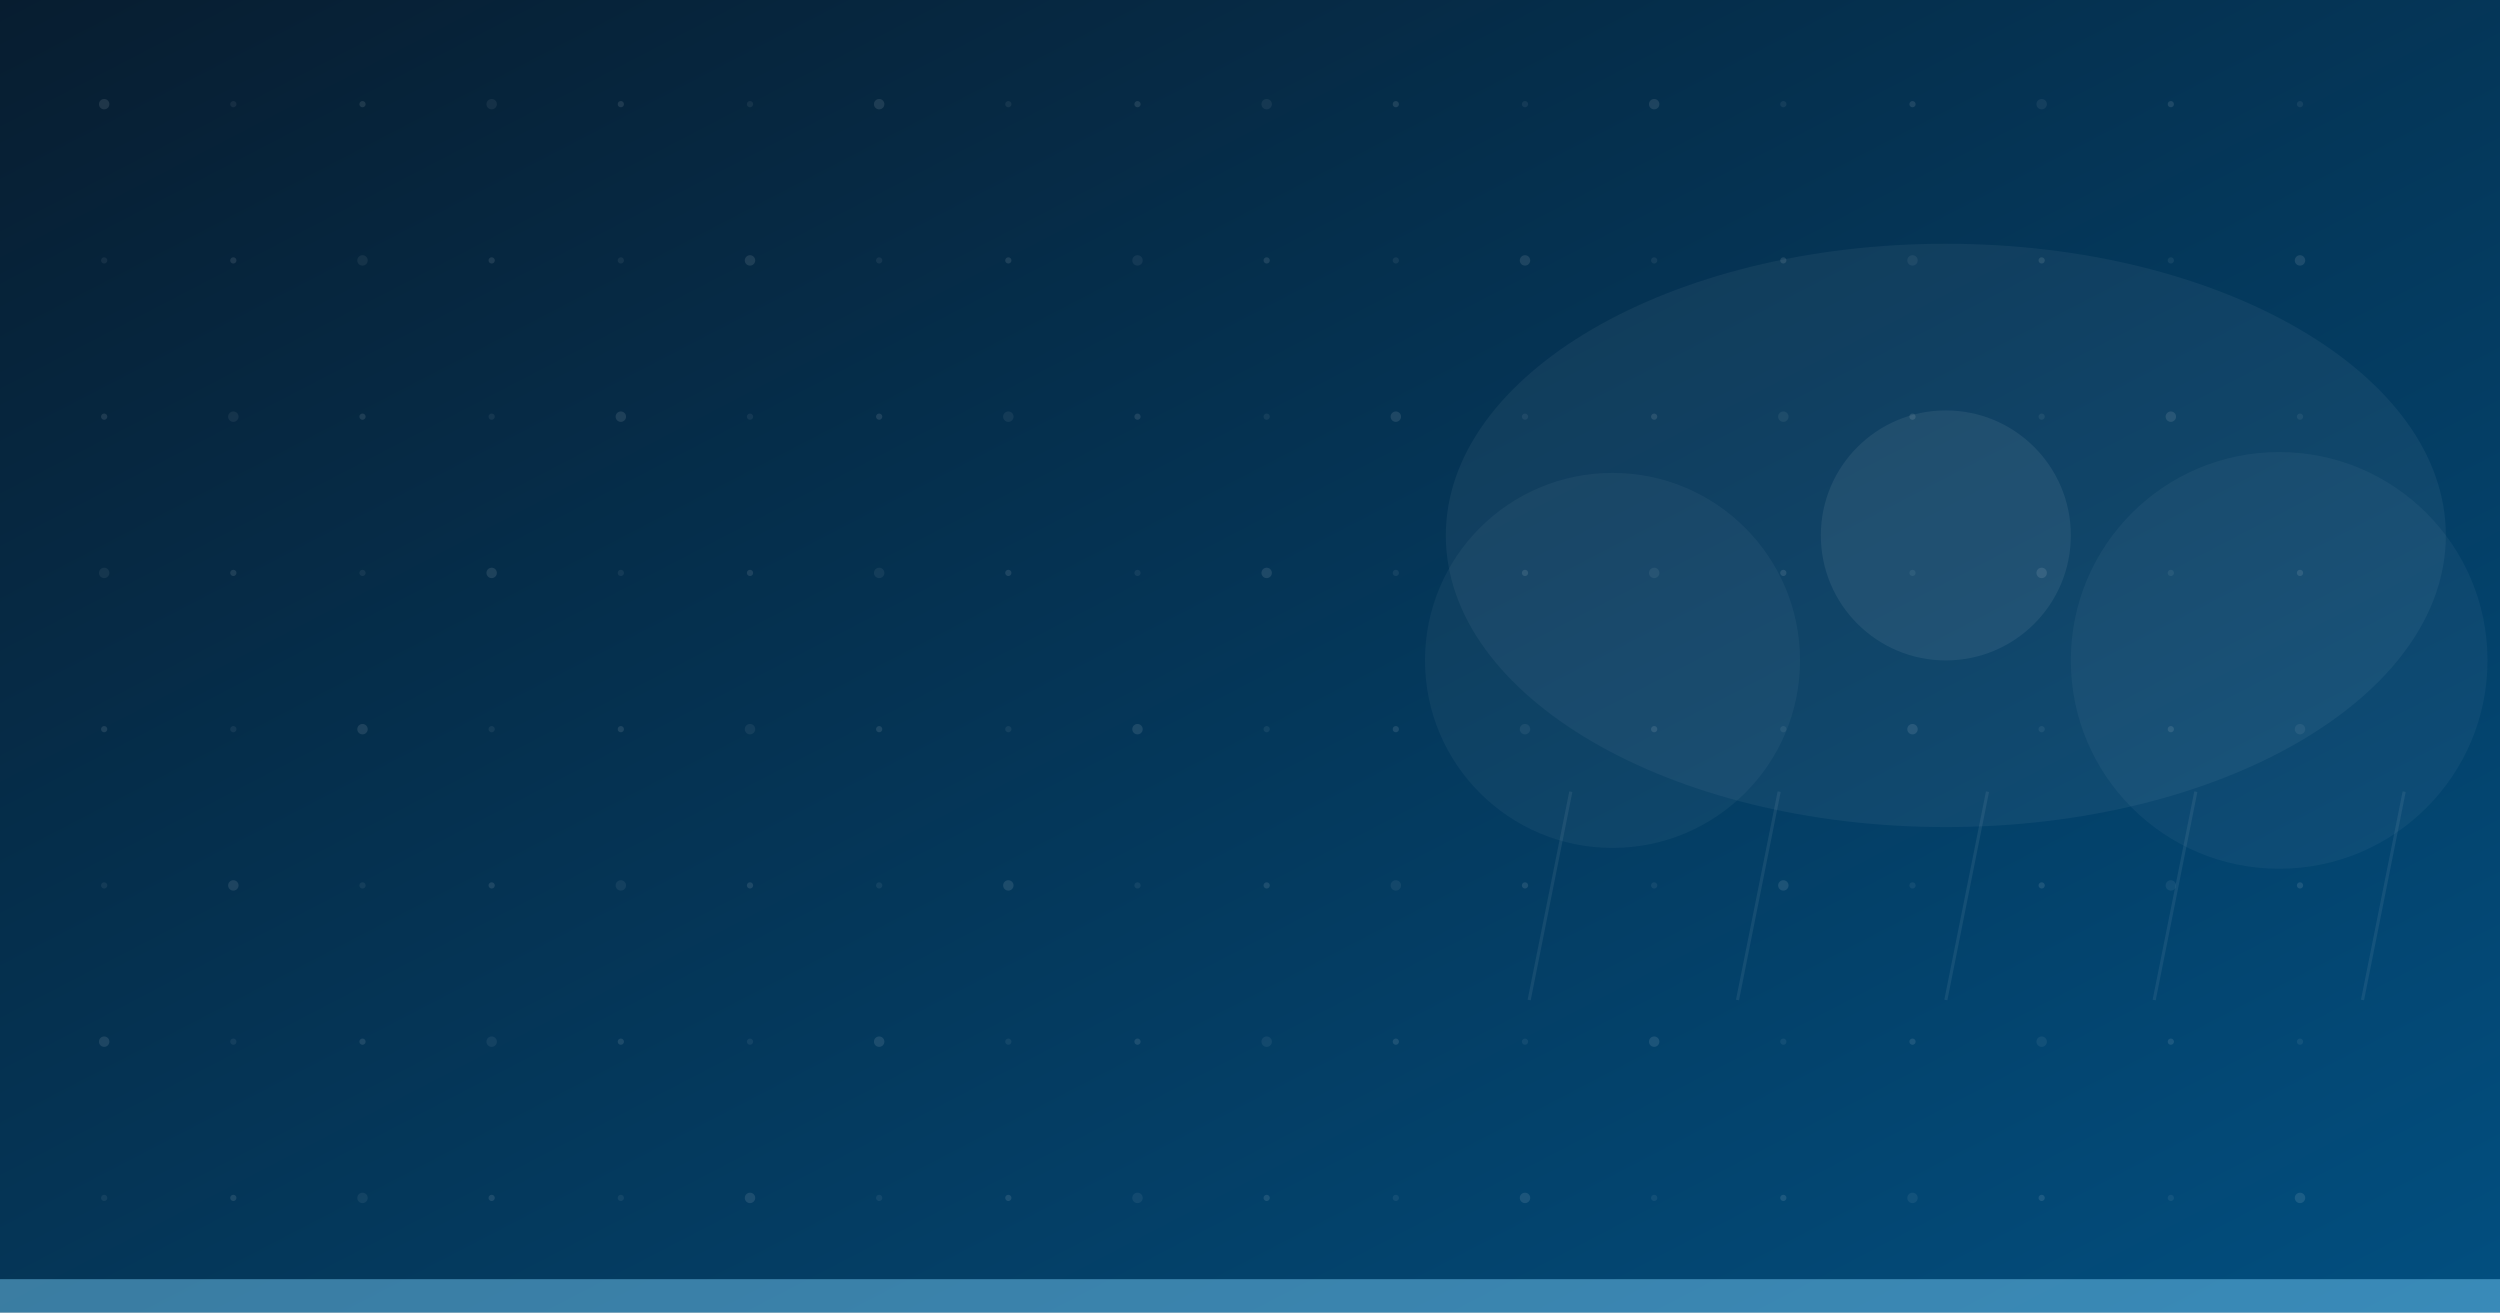
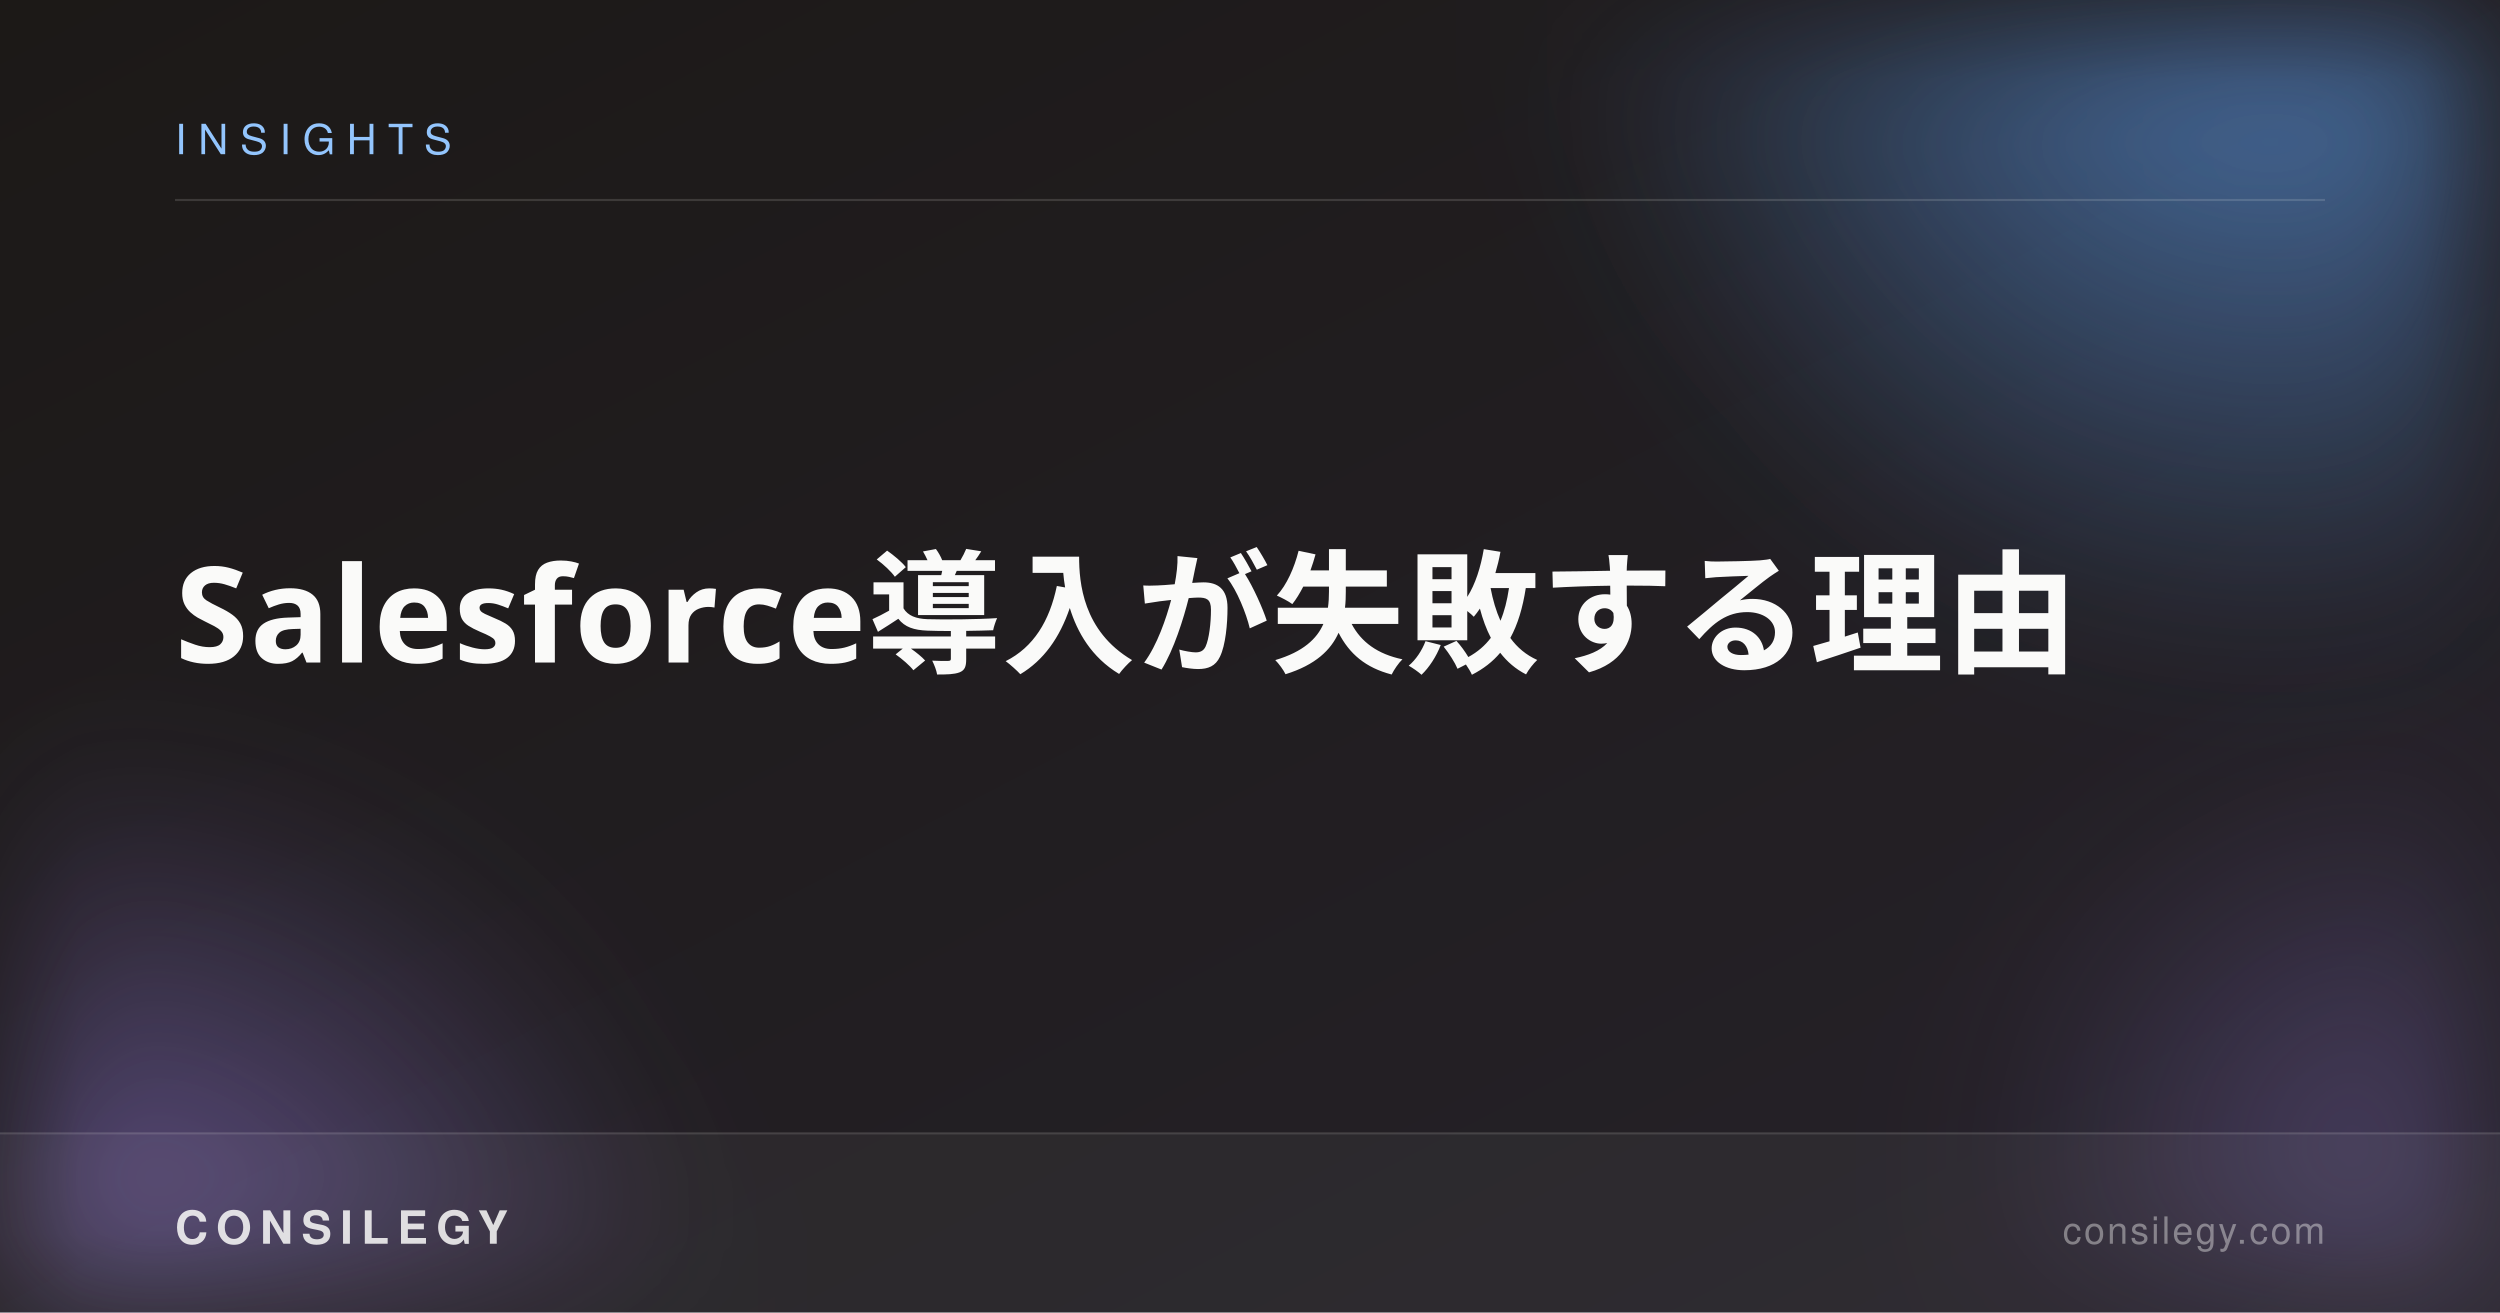
<svg xmlns="http://www.w3.org/2000/svg" viewBox="0 0 1200 630" width="1200" height="630">
  <defs>
    <linearGradient id="bg" x1="0%" y1="0%" x2="100%" y2="100%">
-       <stop offset="0%" stop-color="#071d30" />
-       <stop offset="100%" stop-color="#024f80" />
+       <stop offset="0%" stop-color="#1C1917" />
+       <stop offset="100%" stop-color="#26222A" />
    </linearGradient>
+     <radialGradient id="orbBlue" cx="50%" cy="50%" r="50%">
+       <stop offset="0%" stop-color="#60A5FA" stop-opacity="0.68" />
+       <stop offset="100%" stop-color="#60A5FA" stop-opacity="0" />
+     </radialGradient>
+     <radialGradient id="orbViolet" cx="50%" cy="50%" r="50%">
+       <stop offset="0%" stop-color="#A78BFA" stop-opacity="0.58" />
+       <stop offset="100%" stop-color="#A78BFA" stop-opacity="0" />
+     </radialGradient>
+     <filter id="soften" x="-50%" y="-50%" width="200%" height="200%">
+       <feGaussianBlur stdDeviation="40" />
+     </filter>
  </defs>
  <rect width="1200" height="630" fill="url(#bg)" />
-   <circle cx="50" cy="50" r="2.5" fill="white" opacity="0.1" />
-   <circle cx="112" cy="50" r="1.5" fill="white" opacity="0.06" />
-   <circle cx="174" cy="50" r="1.5" fill="white" opacity="0.1" />
-   <circle cx="236" cy="50" r="2.5" fill="white" opacity="0.06" />
-   <circle cx="298" cy="50" r="1.5" fill="white" opacity="0.1" />
-   <circle cx="360" cy="50" r="1.5" fill="white" opacity="0.06" />
-   <circle cx="422" cy="50" r="2.5" fill="white" opacity="0.1" />
-   <circle cx="484" cy="50" r="1.5" fill="white" opacity="0.06" />
-   <circle cx="546" cy="50" r="1.5" fill="white" opacity="0.1" />
-   <circle cx="608" cy="50" r="2.5" fill="white" opacity="0.06" />
-   <circle cx="670" cy="50" r="1.5" fill="white" opacity="0.1" />
-   <circle cx="732" cy="50" r="1.5" fill="white" opacity="0.06" />
-   <circle cx="794" cy="50" r="2.5" fill="white" opacity="0.1" />
-   <circle cx="856" cy="50" r="1.5" fill="white" opacity="0.06" />
-   <circle cx="918" cy="50" r="1.5" fill="white" opacity="0.1" />
-   <circle cx="980" cy="50" r="2.5" fill="white" opacity="0.06" />
-   <circle cx="1042" cy="50" r="1.5" fill="white" opacity="0.1" />
-   <circle cx="1104" cy="50" r="1.5" fill="white" opacity="0.06" />
-   <circle cx="50" cy="125" r="1.5" fill="white" opacity="0.06" />
-   <circle cx="112" cy="125" r="1.5" fill="white" opacity="0.1" />
-   <circle cx="174" cy="125" r="2.5" fill="white" opacity="0.06" />
-   <circle cx="236" cy="125" r="1.5" fill="white" opacity="0.1" />
-   <circle cx="298" cy="125" r="1.5" fill="white" opacity="0.06" />
-   <circle cx="360" cy="125" r="2.5" fill="white" opacity="0.1" />
-   <circle cx="422" cy="125" r="1.5" fill="white" opacity="0.06" />
-   <circle cx="484" cy="125" r="1.5" fill="white" opacity="0.1" />
-   <circle cx="546" cy="125" r="2.5" fill="white" opacity="0.06" />
-   <circle cx="608" cy="125" r="1.5" fill="white" opacity="0.1" />
-   <circle cx="670" cy="125" r="1.5" fill="white" opacity="0.06" />
-   <circle cx="732" cy="125" r="2.5" fill="white" opacity="0.1" />
-   <circle cx="794" cy="125" r="1.5" fill="white" opacity="0.06" />
-   <circle cx="856" cy="125" r="1.5" fill="white" opacity="0.1" />
-   <circle cx="918" cy="125" r="2.5" fill="white" opacity="0.06" />
-   <circle cx="980" cy="125" r="1.5" fill="white" opacity="0.1" />
-   <circle cx="1042" cy="125" r="1.5" fill="white" opacity="0.06" />
-   <circle cx="1104" cy="125" r="2.5" fill="white" opacity="0.1" />
-   <circle cx="50" cy="200" r="1.5" fill="white" opacity="0.1" />
-   <circle cx="112" cy="200" r="2.5" fill="white" opacity="0.06" />
-   <circle cx="174" cy="200" r="1.5" fill="white" opacity="0.1" />
-   <circle cx="236" cy="200" r="1.5" fill="white" opacity="0.06" />
-   <circle cx="298" cy="200" r="2.5" fill="white" opacity="0.1" />
-   <circle cx="360" cy="200" r="1.5" fill="white" opacity="0.06" />
-   <circle cx="422" cy="200" r="1.5" fill="white" opacity="0.1" />
-   <circle cx="484" cy="200" r="2.5" fill="white" opacity="0.06" />
-   <circle cx="546" cy="200" r="1.5" fill="white" opacity="0.1" />
-   <circle cx="608" cy="200" r="1.5" fill="white" opacity="0.06" />
-   <circle cx="670" cy="200" r="2.5" fill="white" opacity="0.1" />
-   <circle cx="732" cy="200" r="1.5" fill="white" opacity="0.06" />
-   <circle cx="794" cy="200" r="1.5" fill="white" opacity="0.1" />
-   <circle cx="856" cy="200" r="2.5" fill="white" opacity="0.06" />
-   <circle cx="918" cy="200" r="1.5" fill="white" opacity="0.1" />
-   <circle cx="980" cy="200" r="1.5" fill="white" opacity="0.06" />
-   <circle cx="1042" cy="200" r="2.5" fill="white" opacity="0.1" />
-   <circle cx="1104" cy="200" r="1.5" fill="white" opacity="0.06" />
-   <circle cx="50" cy="275" r="2.5" fill="white" opacity="0.06" />
-   <circle cx="112" cy="275" r="1.5" fill="white" opacity="0.1" />
-   <circle cx="174" cy="275" r="1.5" fill="white" opacity="0.06" />
-   <circle cx="236" cy="275" r="2.5" fill="white" opacity="0.1" />
-   <circle cx="298" cy="275" r="1.5" fill="white" opacity="0.06" />
-   <circle cx="360" cy="275" r="1.5" fill="white" opacity="0.1" />
-   <circle cx="422" cy="275" r="2.5" fill="white" opacity="0.06" />
-   <circle cx="484" cy="275" r="1.5" fill="white" opacity="0.1" />
-   <circle cx="546" cy="275" r="1.5" fill="white" opacity="0.06" />
-   <circle cx="608" cy="275" r="2.5" fill="white" opacity="0.1" />
-   <circle cx="670" cy="275" r="1.5" fill="white" opacity="0.06" />
-   <circle cx="732" cy="275" r="1.5" fill="white" opacity="0.1" />
-   <circle cx="794" cy="275" r="2.5" fill="white" opacity="0.06" />
-   <circle cx="856" cy="275" r="1.5" fill="white" opacity="0.1" />
-   <circle cx="918" cy="275" r="1.5" fill="white" opacity="0.06" />
-   <circle cx="980" cy="275" r="2.5" fill="white" opacity="0.1" />
-   <circle cx="1042" cy="275" r="1.5" fill="white" opacity="0.06" />
-   <circle cx="1104" cy="275" r="1.5" fill="white" opacity="0.1" />
-   <circle cx="50" cy="350" r="1.5" fill="white" opacity="0.1" />
-   <circle cx="112" cy="350" r="1.5" fill="white" opacity="0.06" />
-   <circle cx="174" cy="350" r="2.5" fill="white" opacity="0.1" />
-   <circle cx="236" cy="350" r="1.5" fill="white" opacity="0.06" />
-   <circle cx="298" cy="350" r="1.5" fill="white" opacity="0.1" />
-   <circle cx="360" cy="350" r="2.5" fill="white" opacity="0.06" />
-   <circle cx="422" cy="350" r="1.5" fill="white" opacity="0.1" />
-   <circle cx="484" cy="350" r="1.5" fill="white" opacity="0.06" />
-   <circle cx="546" cy="350" r="2.5" fill="white" opacity="0.1" />
-   <circle cx="608" cy="350" r="1.5" fill="white" opacity="0.06" />
-   <circle cx="670" cy="350" r="1.5" fill="white" opacity="0.1" />
-   <circle cx="732" cy="350" r="2.5" fill="white" opacity="0.06" />
-   <circle cx="794" cy="350" r="1.5" fill="white" opacity="0.1" />
-   <circle cx="856" cy="350" r="1.5" fill="white" opacity="0.06" />
-   <circle cx="918" cy="350" r="2.5" fill="white" opacity="0.1" />
-   <circle cx="980" cy="350" r="1.5" fill="white" opacity="0.06" />
-   <circle cx="1042" cy="350" r="1.5" fill="white" opacity="0.1" />
-   <circle cx="1104" cy="350" r="2.5" fill="white" opacity="0.06" />
-   <circle cx="50" cy="425" r="1.5" fill="white" opacity="0.06" />
-   <circle cx="112" cy="425" r="2.5" fill="white" opacity="0.1" />
-   <circle cx="174" cy="425" r="1.5" fill="white" opacity="0.06" />
-   <circle cx="236" cy="425" r="1.5" fill="white" opacity="0.1" />
-   <circle cx="298" cy="425" r="2.5" fill="white" opacity="0.06" />
-   <circle cx="360" cy="425" r="1.5" fill="white" opacity="0.1" />
-   <circle cx="422" cy="425" r="1.5" fill="white" opacity="0.06" />
-   <circle cx="484" cy="425" r="2.5" fill="white" opacity="0.1" />
-   <circle cx="546" cy="425" r="1.5" fill="white" opacity="0.06" />
-   <circle cx="608" cy="425" r="1.5" fill="white" opacity="0.1" />
-   <circle cx="670" cy="425" r="2.5" fill="white" opacity="0.06" />
-   <circle cx="732" cy="425" r="1.5" fill="white" opacity="0.1" />
-   <circle cx="794" cy="425" r="1.5" fill="white" opacity="0.06" />
-   <circle cx="856" cy="425" r="2.5" fill="white" opacity="0.1" />
-   <circle cx="918" cy="425" r="1.5" fill="white" opacity="0.06" />
-   <circle cx="980" cy="425" r="1.5" fill="white" opacity="0.1" />
-   <circle cx="1042" cy="425" r="2.5" fill="white" opacity="0.06" />
-   <circle cx="1104" cy="425" r="1.5" fill="white" opacity="0.1" />
-   <circle cx="50" cy="500" r="2.5" fill="white" opacity="0.1" />
-   <circle cx="112" cy="500" r="1.5" fill="white" opacity="0.06" />
-   <circle cx="174" cy="500" r="1.5" fill="white" opacity="0.1" />
-   <circle cx="236" cy="500" r="2.5" fill="white" opacity="0.06" />
-   <circle cx="298" cy="500" r="1.5" fill="white" opacity="0.1" />
-   <circle cx="360" cy="500" r="1.5" fill="white" opacity="0.06" />
-   <circle cx="422" cy="500" r="2.5" fill="white" opacity="0.1" />
-   <circle cx="484" cy="500" r="1.5" fill="white" opacity="0.06" />
-   <circle cx="546" cy="500" r="1.5" fill="white" opacity="0.1" />
-   <circle cx="608" cy="500" r="2.5" fill="white" opacity="0.06" />
-   <circle cx="670" cy="500" r="1.5" fill="white" opacity="0.1" />
-   <circle cx="732" cy="500" r="1.5" fill="white" opacity="0.06" />
-   <circle cx="794" cy="500" r="2.5" fill="white" opacity="0.1" />
-   <circle cx="856" cy="500" r="1.5" fill="white" opacity="0.06" />
-   <circle cx="918" cy="500" r="1.5" fill="white" opacity="0.1" />
-   <circle cx="980" cy="500" r="2.5" fill="white" opacity="0.06" />
-   <circle cx="1042" cy="500" r="1.5" fill="white" opacity="0.1" />
-   <circle cx="1104" cy="500" r="1.5" fill="white" opacity="0.06" />
-   <circle cx="50" cy="575" r="1.5" fill="white" opacity="0.06" />
-   <circle cx="112" cy="575" r="1.5" fill="white" opacity="0.1" />
-   <circle cx="174" cy="575" r="2.5" fill="white" opacity="0.06" />
-   <circle cx="236" cy="575" r="1.5" fill="white" opacity="0.1" />
-   <circle cx="298" cy="575" r="1.5" fill="white" opacity="0.06" />
-   <circle cx="360" cy="575" r="2.5" fill="white" opacity="0.1" />
-   <circle cx="422" cy="575" r="1.5" fill="white" opacity="0.06" />
-   <circle cx="484" cy="575" r="1.5" fill="white" opacity="0.1" />
-   <circle cx="546" cy="575" r="2.5" fill="white" opacity="0.06" />
-   <circle cx="608" cy="575" r="1.5" fill="white" opacity="0.1" />
-   <circle cx="670" cy="575" r="1.5" fill="white" opacity="0.06" />
-   <circle cx="732" cy="575" r="2.5" fill="white" opacity="0.1" />
-   <circle cx="794" cy="575" r="1.5" fill="white" opacity="0.06" />
-   <circle cx="856" cy="575" r="1.5" fill="white" opacity="0.1" />
-   <circle cx="918" cy="575" r="2.5" fill="white" opacity="0.06" />
-   <circle cx="980" cy="575" r="1.5" fill="white" opacity="0.1" />
-   <circle cx="1042" cy="575" r="1.5" fill="white" opacity="0.06" />
-   <circle cx="1104" cy="575" r="2.5" fill="white" opacity="0.1" />
-   <ellipse cx="934" cy="257" rx="240" ry="140" fill="white" opacity="0.05" />
-   <circle cx="774" cy="317" r="90" fill="white" opacity="0.04" />
-   <circle cx="1094" cy="317" r="100" fill="white" opacity="0.04" />
-   <circle cx="934" cy="257" r="60" fill="white" opacity="0.07" />
-   <line x1="754" y1="380" x2="734" y2="480" stroke="white" stroke-width="1.5" opacity="0.07" />
-   <line x1="854" y1="380" x2="834" y2="480" stroke="white" stroke-width="1.5" opacity="0.07" />
-   <line x1="954" y1="380" x2="934" y2="480" stroke="white" stroke-width="1.5" opacity="0.07" />
-   <line x1="1054" y1="380" x2="1034" y2="480" stroke="white" stroke-width="1.5" opacity="0.07" />
-   <line x1="1154" y1="380" x2="1134" y2="480" stroke="white" stroke-width="1.5" opacity="0.07" />
-   <line x1="1254" y1="380" x2="1234" y2="480" stroke="white" stroke-width="1.5" opacity="0.07" />
-   <rect x="0" y="614" width="1200" height="16" fill="#7dd3fc" opacity="0.45" />
+   <circle cx="1090" cy="-20" r="340" fill="url(#orbBlue)" filter="url(#soften)" />
+   <circle cx="40" cy="660" r="300" fill="url(#orbViolet)" filter="url(#soften)" />
+   <circle cx="1150" cy="560" r="200" fill="url(#orbViolet)" filter="url(#soften)" opacity="0.5" />
+   <line x1="84" y1="96" x2="1116" y2="96" stroke="#FAFAF9" stroke-opacity="0.14" stroke-width="1" />
+   <text x="84" y="74" font-family="'Helvetica Neue',Helvetica,Arial,sans-serif" font-size="20" font-weight="500" fill="#93C5FD" letter-spacing="0.28em">INSIGHTS</text>
+   <text x="84" y="318" font-family="'Hiragino Sans','Hiragino Kaku Gothic ProN',system-ui,sans-serif" font-size="64" font-weight="600" fill="#FAFAF9" letter-spacing="0.01em">Salesforce導入が失敗する理由</text>
+   <rect x="0" y="544" width="1200" height="86" fill="#FAFAF9" fill-opacity="0.045" />
+   <line x1="0" y1="544" x2="1200" y2="544" stroke="#FAFAF9" stroke-opacity="0.14" stroke-width="1" />
+   <text x="84" y="597" font-family="'Helvetica Neue',Helvetica,Arial,sans-serif" font-size="22" font-weight="600" fill="#FAFAF9" fill-opacity="0.85" letter-spacing="0.18em">CONSILEGY</text>
+   <text x="1116" y="597" text-anchor="end" font-family="'Helvetica Neue',Helvetica,Arial,sans-serif" font-size="18" font-weight="400" fill="#FAFAF9" fill-opacity="0.4" letter-spacing="0.06em">consilegy.com</text>
</svg>
